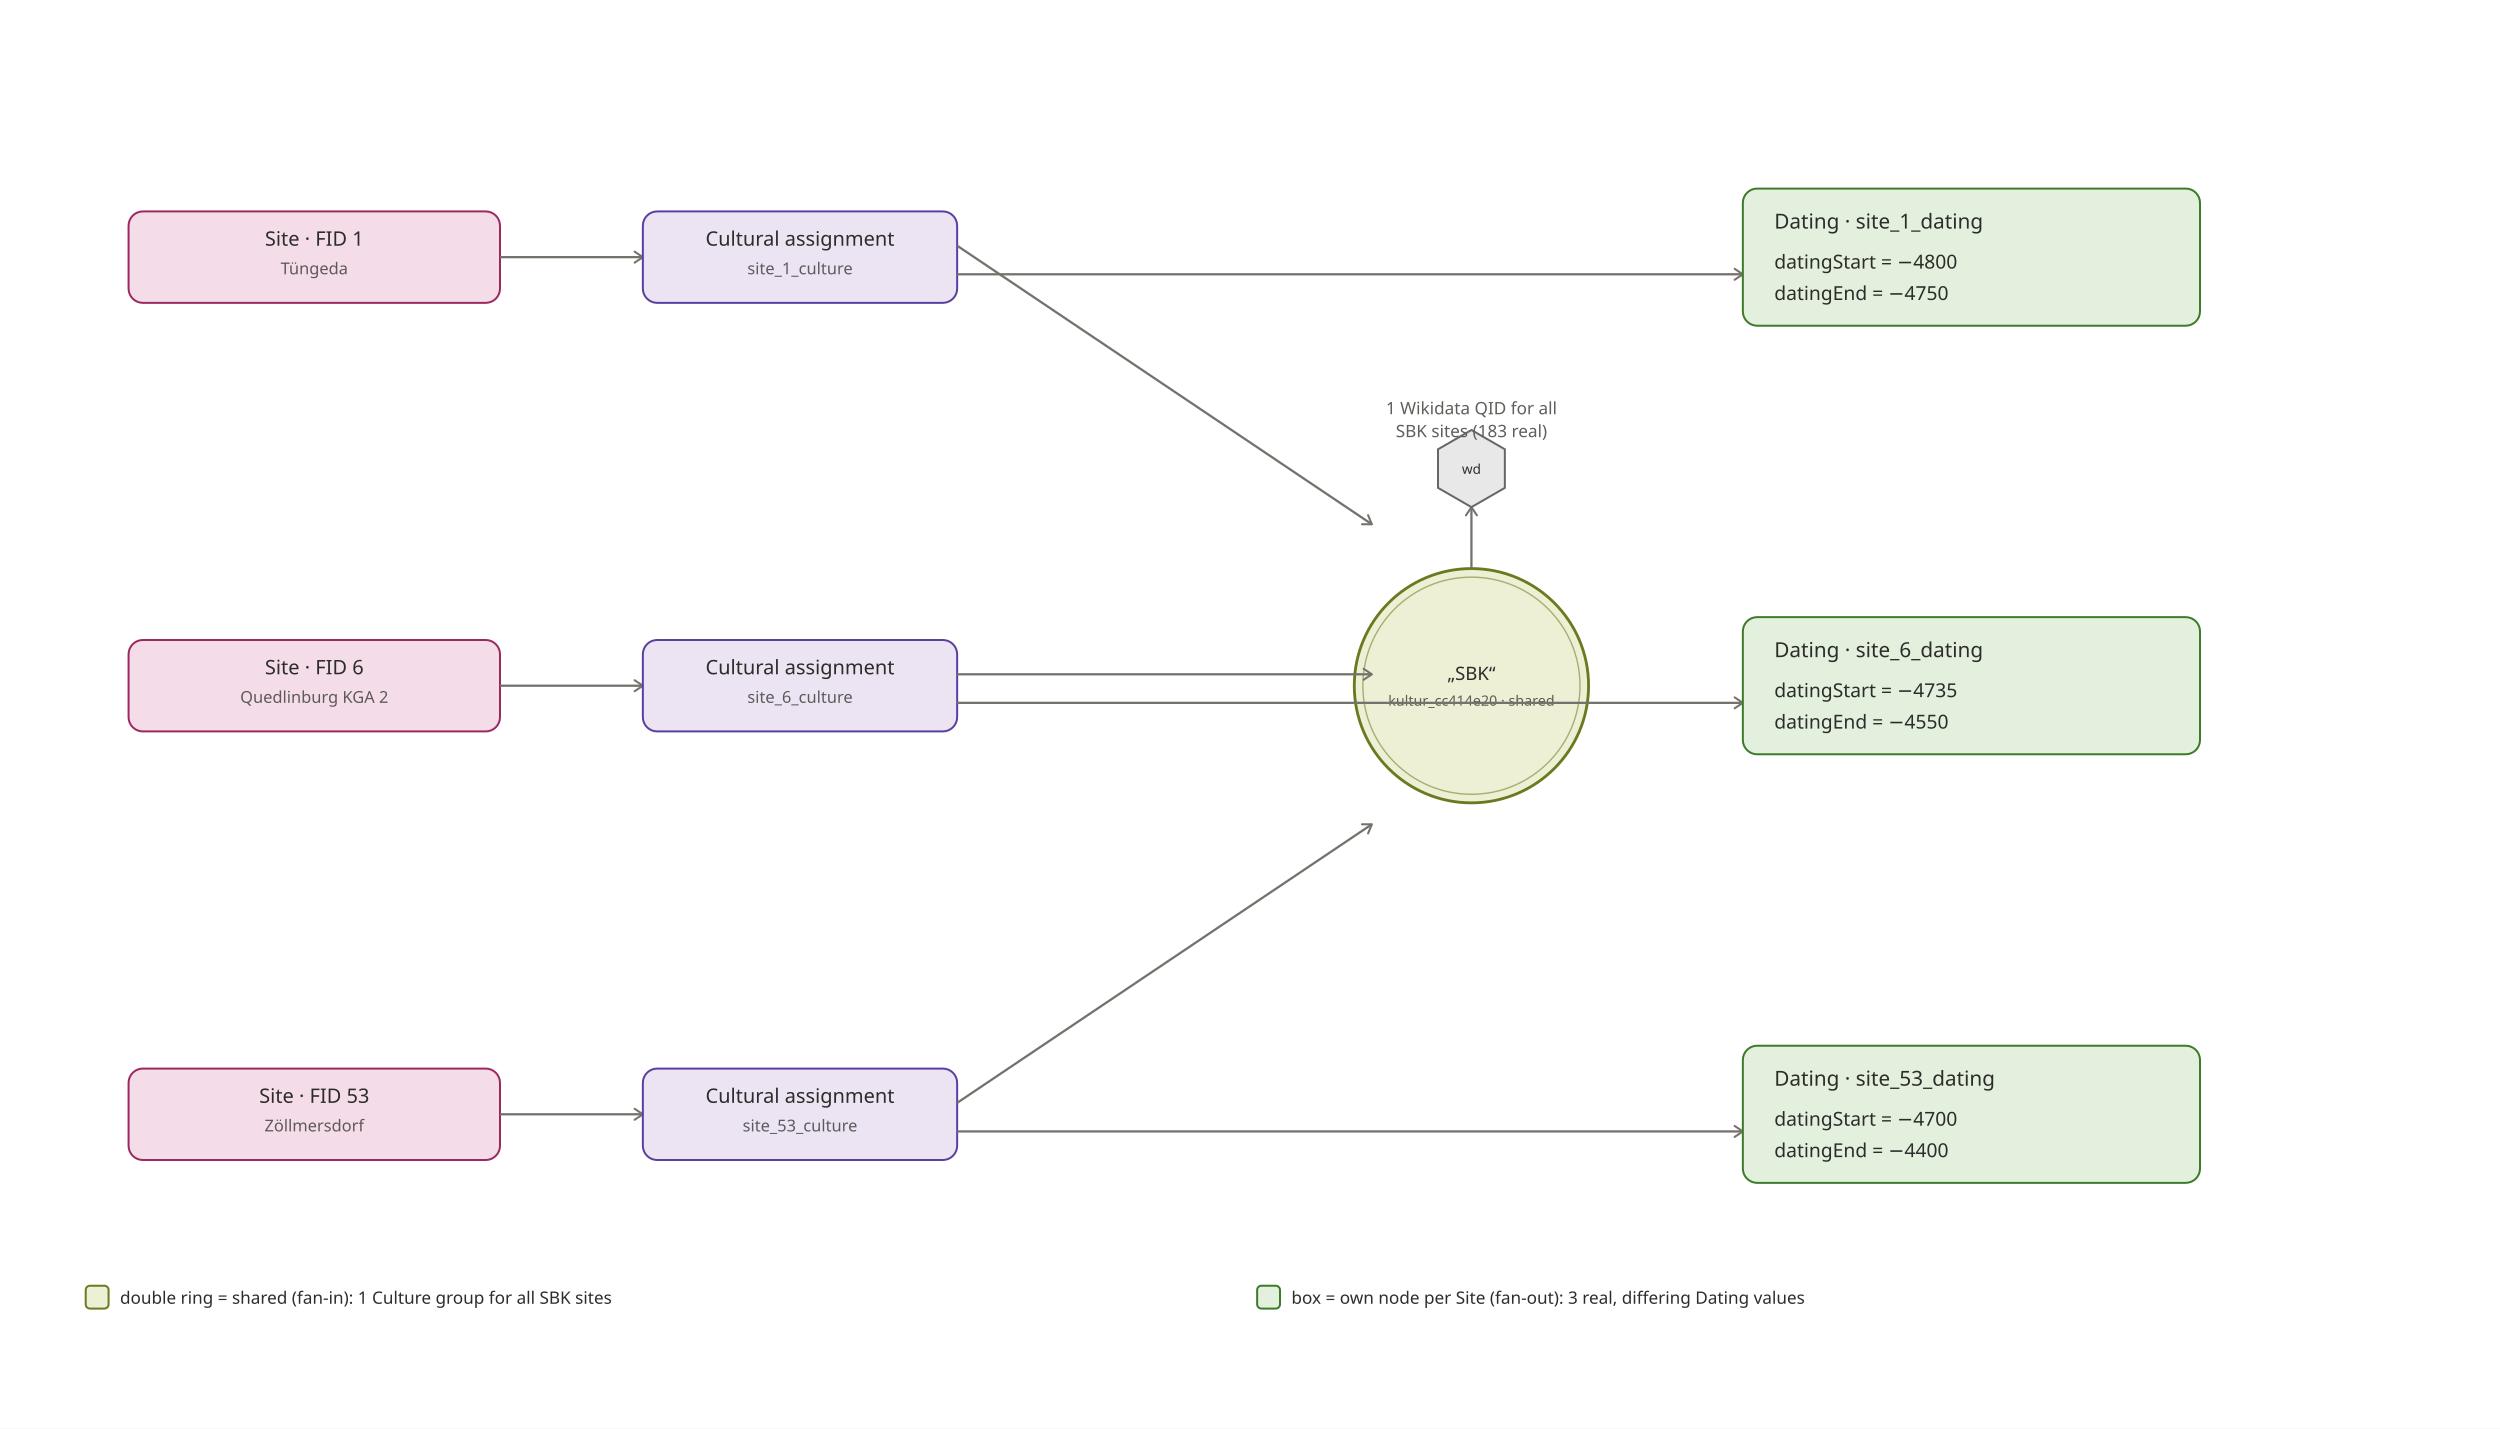
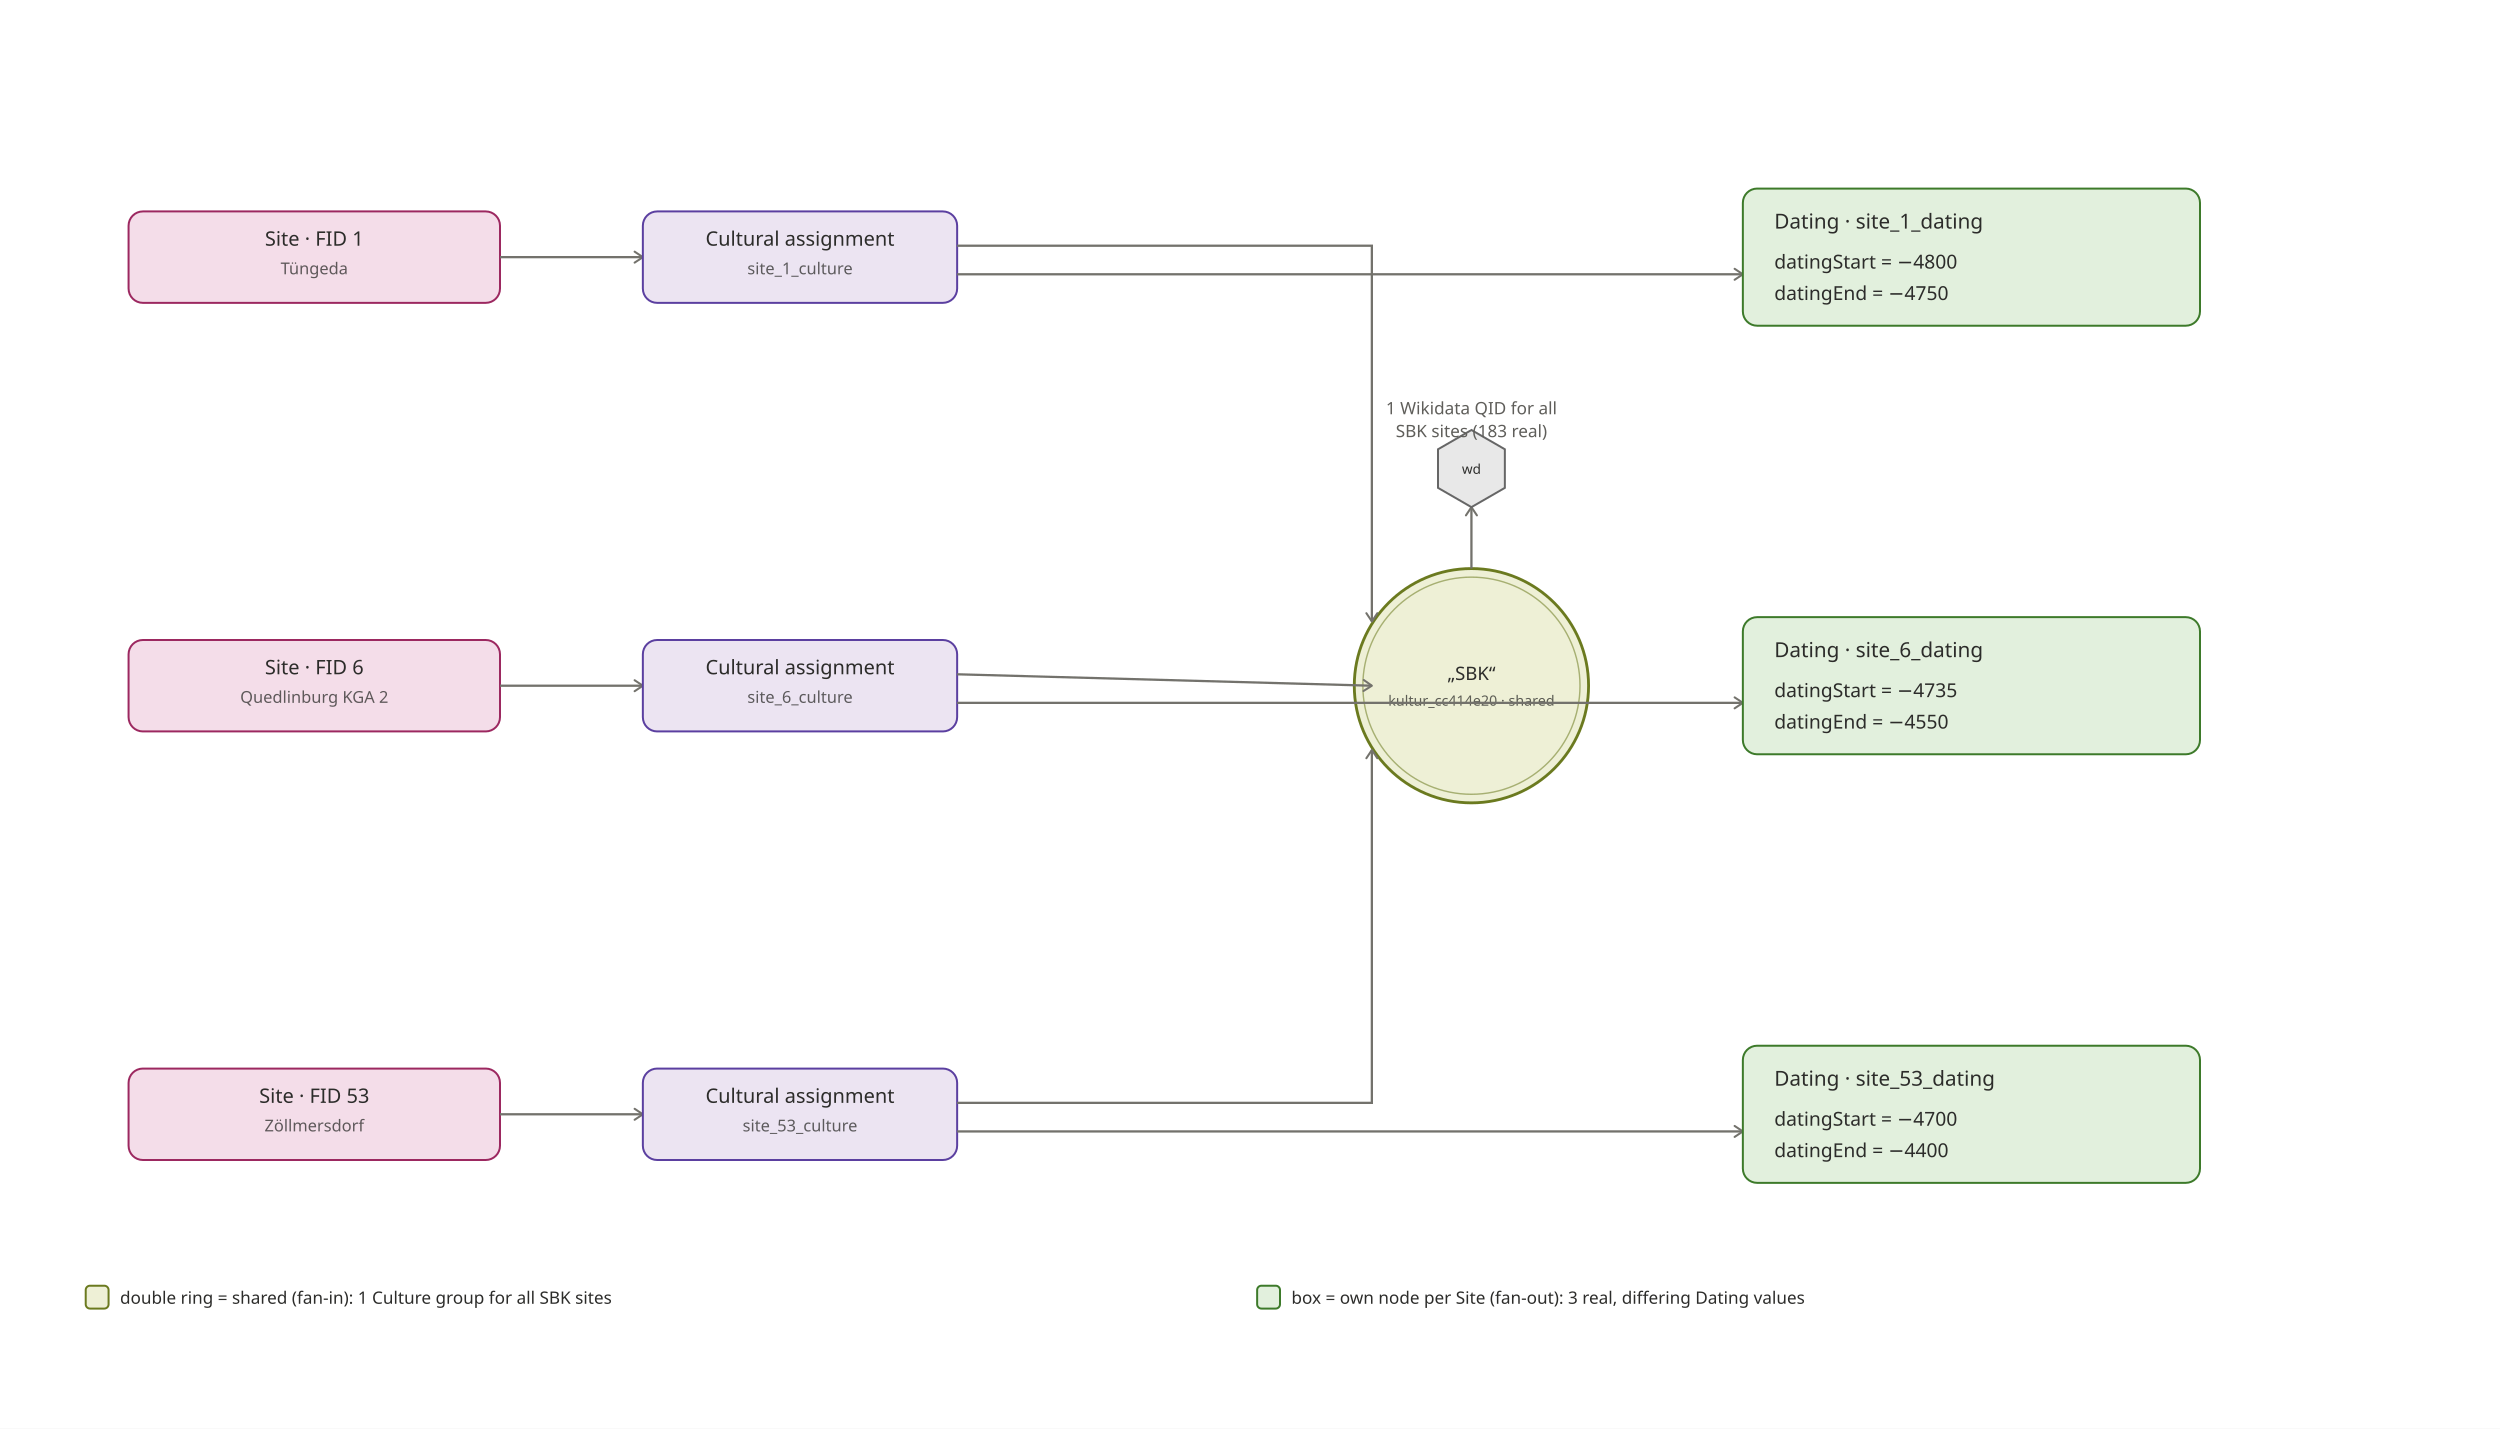
<svg xmlns="http://www.w3.org/2000/svg" width="1750" height="1000" viewBox="0 0 1750 1000" role="img">
  <rect x="0" y="0" width="1750" height="1000" fill="#ffffff" />
  <defs>
    <marker id="arrow" viewBox="0 0 10 10" refX="8" refY="5" markerWidth="6" markerHeight="6" orient="auto-start-reverse">
      <path d="M2 1L8 5L2 9" fill="none" stroke="#73726c" stroke-width="1.5" stroke-linecap="round" stroke-linejoin="round" />
    </marker>
    <marker id="arrow-uncertain" viewBox="0 0 10 10" refX="8" refY="5" markerWidth="6" markerHeight="6" orient="auto-start-reverse">
      <path d="M2 1L8 5L2 9" fill="none" stroke="#a03030" stroke-width="1.5" stroke-linecap="round" stroke-linejoin="round" />
    </marker>
  </defs>
  <circle cx="1030.0" cy="480.0" r="82.0" fill="#eef0d6" stroke="#6b7a1f" stroke-width="2" />
  <circle cx="1030.0" cy="480.0" r="76.0" fill="none" stroke="#6b7a1f" stroke-width="1" opacity="0.55" />
  <text x="1030.0" y="476.0" text-anchor="middle" font-family="Fira Sans" font-weight="500" font-size="13.0" fill="#2c2c2a">„SBK“</text>
  <text x="1030.0" y="494.0" text-anchor="middle" font-family="Fira Sans" font-size="10.0" fill="#2c2c2a" opacity="0.75">kultur_cc414e20 · shared</text>
  <line x1="1030.0" y1="398.0" x2="1030.0" y2="355.0" stroke="#73726c" stroke-width="1.6" marker-end="url(#arrow)" />
  <polygon points="1053.4,341.5 1030.0,355.0 1006.6,341.5 1006.6,314.5 1030.0,301.0 1053.4,314.5" fill="#e8e8e8" stroke="#666666" stroke-width="1.4" />
  <text x="1030.0" y="328.0" text-anchor="middle" dominant-baseline="central" font-family="Fira Sans" font-weight="500" font-size="9.5" fill="#2c2c2a">wd</text>
  <text x="1030.0" y="290.0" text-anchor="middle" font-family="Fira Sans" font-size="12" fill="#5f5e5a">1 Wikidata QID for all</text>
  <text x="1030.0" y="306.0" text-anchor="middle" font-family="Fira Sans" font-size="12" fill="#5f5e5a">SBK sites (183 real)</text>
  <rect x="90.0" y="148.0" width="260.0" height="64.0" rx="10" fill="#f4dde9" stroke="#9c2860" stroke-width="1.4" />
  <text x="220.0" y="172.0" text-anchor="middle" font-family="Fira Sans" font-weight="500" font-size="14.0" fill="#2c2c2a">Site · FID 1</text>
  <text x="220.0" y="192.0" text-anchor="middle" font-family="Fira Sans" font-size="11.5" fill="#2c2c2a" opacity="0.75">Tüngeda</text>
  <line x1="350.0" y1="180.0" x2="450.0" y2="180.0" stroke="#73726c" stroke-width="1.6" marker-end="url(#arrow)" />
  <rect x="450.0" y="148.0" width="220.0" height="64.0" rx="10" fill="#ece4f2" stroke="#5b3fa0" stroke-width="1.4" />
  <text x="560.0" y="172.0" text-anchor="middle" font-family="Fira Sans" font-weight="500" font-size="14.0" fill="#2c2c2a">Cultural assignment</text>
  <text x="560.0" y="192.0" text-anchor="middle" font-family="Fira Sans" font-size="11.5" fill="#2c2c2a" opacity="0.75">site_1_culture</text>
-   <line x1="670.0" y1="172.0" x2="960.3" y2="367.0" stroke="#73726c" stroke-width="1.6" marker-end="url(#arrow)" />
+   <path d="M 670.0 172.0 L 960.3 172.0 L 960.3 435.0" fill="none" stroke="#73726c" stroke-width="1.6" marker-end="url(#arrow)" />
  <line x1="670.0" y1="192.0" x2="1220.0" y2="192.0" stroke="#73726c" stroke-width="1.6" marker-end="url(#arrow)" />
  <rect x="1220.0" y="132.0" width="320.0" height="96.0" rx="10" fill="#e2f0dd" stroke="#3d7a2a" stroke-width="1.4" />
  <text x="1242.0" y="160.0" font-family="Fira Sans" font-weight="500" font-size="14.5" fill="#2c2c2a">Dating · site_1_dating</text>
  <text x="1242.0" y="188.0" font-family="Fira Sans" font-size="13.5" fill="#2c2c2a">datingStart = −4800</text>
  <text x="1242.0" y="210.0" font-family="Fira Sans" font-size="13.5" fill="#2c2c2a">datingEnd = −4750</text>
  <rect x="90.0" y="448.0" width="260.0" height="64.0" rx="10" fill="#f4dde9" stroke="#9c2860" stroke-width="1.4" />
  <text x="220.0" y="472.0" text-anchor="middle" font-family="Fira Sans" font-weight="500" font-size="14.0" fill="#2c2c2a">Site · FID 6</text>
  <text x="220.0" y="492.0" text-anchor="middle" font-family="Fira Sans" font-size="11.5" fill="#2c2c2a" opacity="0.75">Quedlinburg KGA 2</text>
  <line x1="350.0" y1="480.0" x2="450.0" y2="480.0" stroke="#73726c" stroke-width="1.6" marker-end="url(#arrow)" />
  <rect x="450.0" y="448.0" width="220.0" height="64.0" rx="10" fill="#ece4f2" stroke="#5b3fa0" stroke-width="1.4" />
  <text x="560.0" y="472.0" text-anchor="middle" font-family="Fira Sans" font-weight="500" font-size="14.0" fill="#2c2c2a">Cultural assignment</text>
  <text x="560.0" y="492.0" text-anchor="middle" font-family="Fira Sans" font-size="11.5" fill="#2c2c2a" opacity="0.75">site_6_culture</text>
-   <line x1="670.0" y1="472.0" x2="960.3" y2="472.0" stroke="#73726c" stroke-width="1.6" marker-end="url(#arrow)" />
+   <line x1="670.0" y1="472.0" x2="960.3" y2="480.0" stroke="#73726c" stroke-width="1.6" marker-end="url(#arrow)" />
  <line x1="670.0" y1="492.0" x2="1220.0" y2="492.0" stroke="#73726c" stroke-width="1.6" marker-end="url(#arrow)" />
  <rect x="1220.0" y="432.0" width="320.0" height="96.0" rx="10" fill="#e2f0dd" stroke="#3d7a2a" stroke-width="1.4" />
  <text x="1242.0" y="460.0" font-family="Fira Sans" font-weight="500" font-size="14.5" fill="#2c2c2a">Dating · site_6_dating</text>
  <text x="1242.0" y="488.0" font-family="Fira Sans" font-size="13.5" fill="#2c2c2a">datingStart = −4735</text>
  <text x="1242.0" y="510.0" font-family="Fira Sans" font-size="13.5" fill="#2c2c2a">datingEnd = −4550</text>
  <rect x="90.0" y="748.0" width="260.0" height="64.0" rx="10" fill="#f4dde9" stroke="#9c2860" stroke-width="1.4" />
  <text x="220.0" y="772.0" text-anchor="middle" font-family="Fira Sans" font-weight="500" font-size="14.0" fill="#2c2c2a">Site · FID 53</text>
  <text x="220.0" y="792.0" text-anchor="middle" font-family="Fira Sans" font-size="11.5" fill="#2c2c2a" opacity="0.75">Zöllmersdorf</text>
  <line x1="350.0" y1="780.0" x2="450.0" y2="780.0" stroke="#73726c" stroke-width="1.6" marker-end="url(#arrow)" />
  <rect x="450.0" y="748.0" width="220.0" height="64.0" rx="10" fill="#ece4f2" stroke="#5b3fa0" stroke-width="1.4" />
  <text x="560.0" y="772.0" text-anchor="middle" font-family="Fira Sans" font-weight="500" font-size="14.0" fill="#2c2c2a">Cultural assignment</text>
  <text x="560.0" y="792.0" text-anchor="middle" font-family="Fira Sans" font-size="11.5" fill="#2c2c2a" opacity="0.75">site_53_culture</text>
-   <line x1="670.0" y1="772.0" x2="960.3" y2="577.0" stroke="#73726c" stroke-width="1.6" marker-end="url(#arrow)" />
+   <path d="M 670.0 772.0 L 960.3 772.0 L 960.3 525.0" fill="none" stroke="#73726c" stroke-width="1.6" marker-end="url(#arrow)" />
  <line x1="670.0" y1="792.0" x2="1220.0" y2="792.0" stroke="#73726c" stroke-width="1.6" marker-end="url(#arrow)" />
  <rect x="1220.0" y="732.0" width="320.0" height="96.0" rx="10" fill="#e2f0dd" stroke="#3d7a2a" stroke-width="1.4" />
  <text x="1242.0" y="760.0" font-family="Fira Sans" font-weight="500" font-size="14.5" fill="#2c2c2a">Dating · site_53_dating</text>
  <text x="1242.0" y="788.0" font-family="Fira Sans" font-size="13.5" fill="#2c2c2a">datingStart = −4700</text>
  <text x="1242.0" y="810.0" font-family="Fira Sans" font-size="13.5" fill="#2c2c2a">datingEnd = −4400</text>
  <rect x="60.0" y="900.0" width="16" height="16" rx="3" fill="#eef0d6" stroke="#6b7a1f" stroke-width="1.4" />
  <text x="84.0" y="908.0" dominant-baseline="central" font-family="Fira Sans" font-size="12" fill="#2c2c2a">double ring = shared (fan-in): 1 Culture group for all SBK sites</text>
  <rect x="880.0" y="900.0" width="16" height="16" rx="3" fill="#e2f0dd" stroke="#3d7a2a" stroke-width="1.4" />
  <text x="904.0" y="908.0" dominant-baseline="central" font-family="Fira Sans" font-size="12" fill="#2c2c2a">box = own node per Site (fan-out): 3 real, differing Dating values</text>
</svg>
